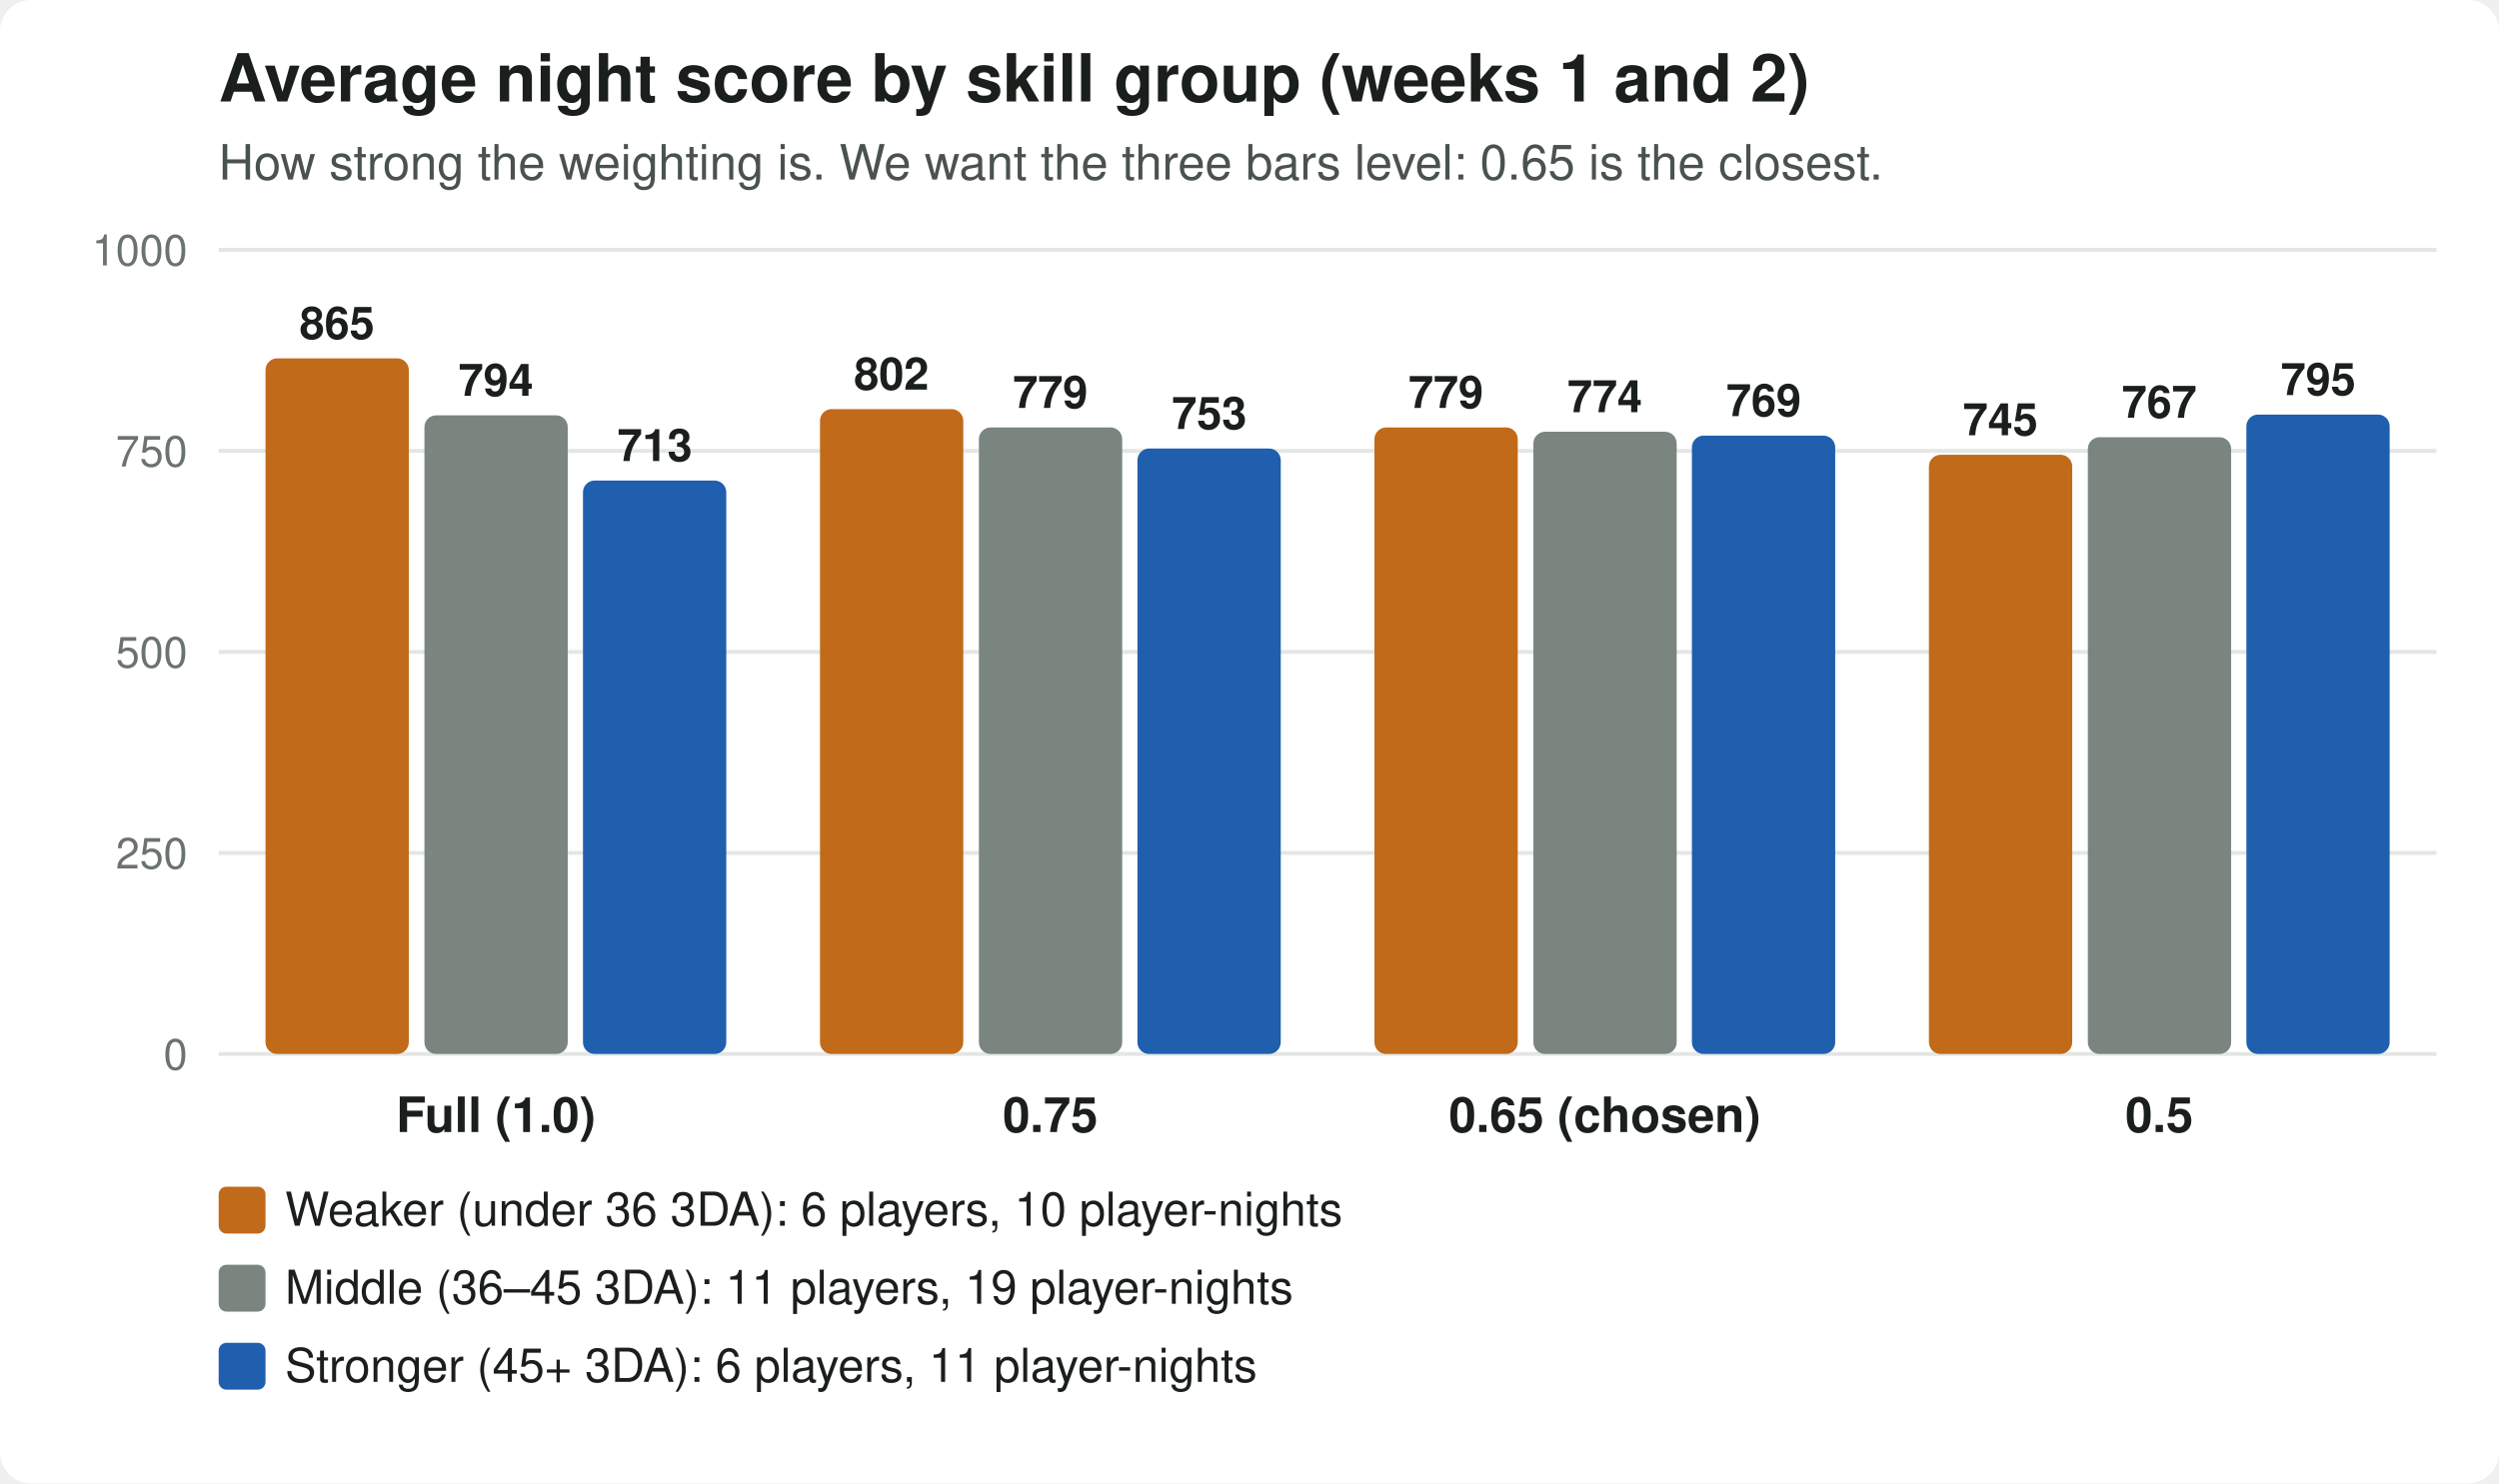
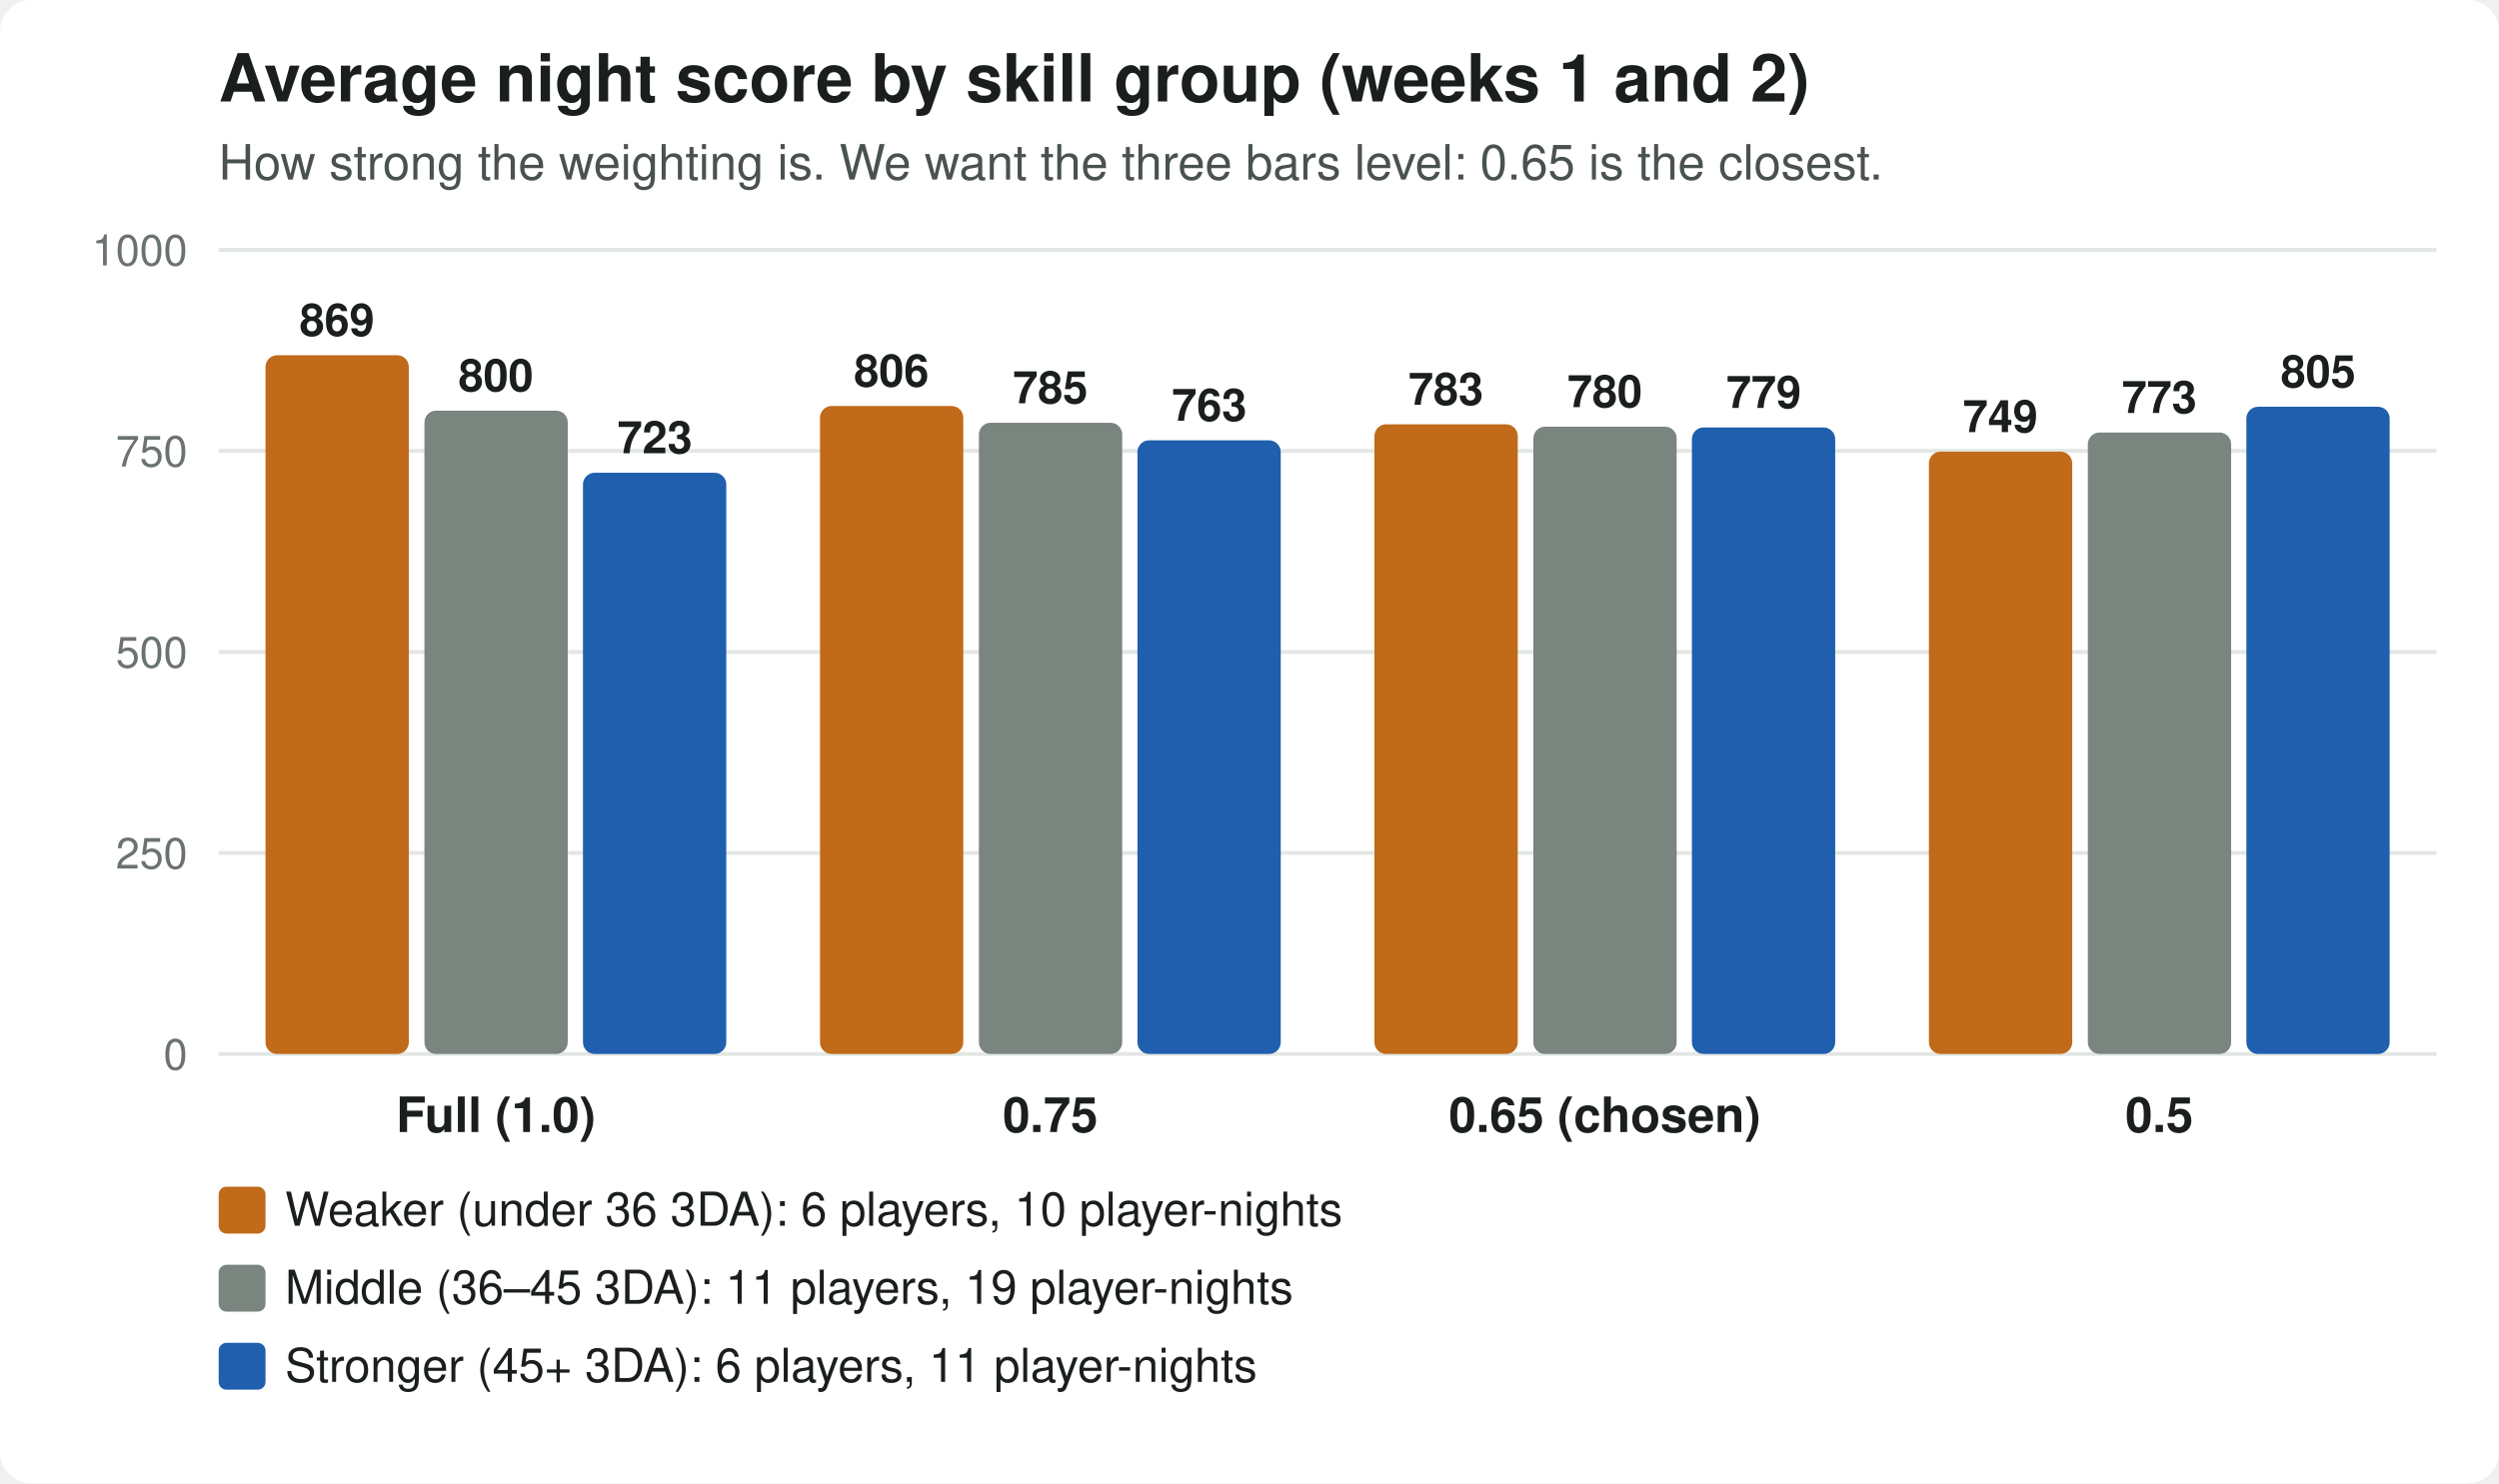
<svg xmlns="http://www.w3.org/2000/svg" viewBox="0 0 640 380" width="640" height="380" font-family="Segoe UI, Helvetica, Arial, sans-serif">
  <rect width="640" height="380" fill="#ffffff" rx="8" />
  <text x="56" y="26" font-size="17" font-weight="700" fill="#1a1f1c">Average night score by skill group (weeks 1 and 2)</text>
  <text x="56" y="46" font-size="12.5" fill="#4a524d">How strong the weighting is. We want the three bars level: 0.65 is the closest.</text>
  <line x1="56" x2="624" y1="270.0" y2="270.0" stroke="#e3e7e4" />
  <text x="48" y="274.0" font-size="11" fill="#6b736e" text-anchor="end">0</text>
  <line x1="56" x2="624" y1="218.5" y2="218.5" stroke="#e3e7e4" />
  <text x="48" y="222.5" font-size="11" fill="#6b736e" text-anchor="end">250</text>
  <line x1="56" x2="624" y1="167.0" y2="167.0" stroke="#e3e7e4" />
  <text x="48" y="171.0" font-size="11" fill="#6b736e" text-anchor="end">500</text>
  <line x1="56" x2="624" y1="115.5" y2="115.5" stroke="#e3e7e4" />
  <text x="48" y="119.5" font-size="11" fill="#6b736e" text-anchor="end">750</text>
  <line x1="56" x2="624" y1="64.0" y2="64.0" stroke="#e3e7e4" />
  <text x="48" y="68.0" font-size="11" fill="#6b736e" text-anchor="end">1000</text>
-   <rect x="68.0" y="91.8" width="36.7" height="178.2" fill="#c06a1a" rx="3" />
-   <text x="86.3" y="86.8" font-size="11.5" font-weight="600" fill="#1a1f1c" text-anchor="middle">865</text>
-   <rect x="108.7" y="106.4" width="36.7" height="163.6" fill="#7a8580" rx="3" />
-   <text x="127.0" y="101.4" font-size="11.5" font-weight="600" fill="#1a1f1c" text-anchor="middle">794</text>
-   <rect x="149.3" y="123.1" width="36.7" height="146.9" fill="#1f5fae" rx="3" />
-   <text x="167.7" y="118.1" font-size="11.5" font-weight="600" fill="#1a1f1c" text-anchor="middle">713</text>
+   <rect x="68.0" y="91.0" width="36.7" height="179.0" fill="#c06a1a" rx="3" />
+   <text x="86.3" y="86.0" font-size="11.5" font-weight="600" fill="#1a1f1c" text-anchor="middle">869</text>
+   <rect x="108.7" y="105.2" width="36.7" height="164.8" fill="#7a8580" rx="3" />
+   <text x="127.0" y="100.2" font-size="11.5" font-weight="600" fill="#1a1f1c" text-anchor="middle">800</text>
+   <rect x="149.3" y="121.1" width="36.7" height="148.9" fill="#1f5fae" rx="3" />
+   <text x="167.7" y="116.1" font-size="11.5" font-weight="600" fill="#1a1f1c" text-anchor="middle">723</text>
  <text x="127.0" y="290" font-size="12.5" font-weight="600" fill="#1a1f1c" text-anchor="middle">Full (1.0)</text>
-   <rect x="210.0" y="104.8" width="36.7" height="165.2" fill="#c06a1a" rx="3" />
-   <text x="228.3" y="99.8" font-size="11.5" font-weight="600" fill="#1a1f1c" text-anchor="middle">802</text>
-   <rect x="250.7" y="109.5" width="36.7" height="160.5" fill="#7a8580" rx="3" />
-   <text x="269.0" y="104.5" font-size="11.5" font-weight="600" fill="#1a1f1c" text-anchor="middle">779</text>
-   <rect x="291.3" y="114.9" width="36.7" height="155.1" fill="#1f5fae" rx="3" />
-   <text x="309.7" y="109.9" font-size="11.5" font-weight="600" fill="#1a1f1c" text-anchor="middle">753</text>
+   <rect x="210.0" y="104.0" width="36.7" height="166.0" fill="#c06a1a" rx="3" />
+   <text x="228.3" y="99.0" font-size="11.5" font-weight="600" fill="#1a1f1c" text-anchor="middle">806</text>
+   <rect x="250.7" y="108.3" width="36.7" height="161.7" fill="#7a8580" rx="3" />
+   <text x="269.0" y="103.3" font-size="11.5" font-weight="600" fill="#1a1f1c" text-anchor="middle">785</text>
+   <rect x="291.3" y="112.8" width="36.7" height="157.2" fill="#1f5fae" rx="3" />
+   <text x="309.7" y="107.8" font-size="11.5" font-weight="600" fill="#1a1f1c" text-anchor="middle">763</text>
  <text x="269.0" y="290" font-size="12.5" font-weight="600" fill="#1a1f1c" text-anchor="middle">0.75</text>
-   <rect x="352.0" y="109.5" width="36.7" height="160.5" fill="#c06a1a" rx="3" />
-   <text x="370.3" y="104.5" font-size="11.5" font-weight="600" fill="#1a1f1c" text-anchor="middle">779</text>
-   <rect x="392.7" y="110.6" width="36.7" height="159.4" fill="#7a8580" rx="3" />
-   <text x="411.0" y="105.6" font-size="11.5" font-weight="600" fill="#1a1f1c" text-anchor="middle">774</text>
-   <rect x="433.3" y="111.6" width="36.7" height="158.4" fill="#1f5fae" rx="3" />
-   <text x="451.7" y="106.6" font-size="11.5" font-weight="600" fill="#1a1f1c" text-anchor="middle">769</text>
+   <rect x="352.0" y="108.7" width="36.7" height="161.3" fill="#c06a1a" rx="3" />
+   <text x="370.3" y="103.7" font-size="11.5" font-weight="600" fill="#1a1f1c" text-anchor="middle">783</text>
+   <rect x="392.7" y="109.3" width="36.7" height="160.7" fill="#7a8580" rx="3" />
+   <text x="411.0" y="104.3" font-size="11.5" font-weight="600" fill="#1a1f1c" text-anchor="middle">780</text>
+   <rect x="433.3" y="109.5" width="36.7" height="160.5" fill="#1f5fae" rx="3" />
+   <text x="451.7" y="104.5" font-size="11.5" font-weight="600" fill="#1a1f1c" text-anchor="middle">779</text>
  <text x="411.0" y="290" font-size="12.5" font-weight="600" fill="#1a1f1c" text-anchor="middle">0.65 (chosen)</text>
-   <rect x="494.0" y="116.5" width="36.7" height="153.5" fill="#c06a1a" rx="3" />
-   <text x="512.3" y="111.5" font-size="11.5" font-weight="600" fill="#1a1f1c" text-anchor="middle">745</text>
-   <rect x="534.7" y="112.0" width="36.7" height="158.0" fill="#7a8580" rx="3" />
-   <text x="553.0" y="107.0" font-size="11.5" font-weight="600" fill="#1a1f1c" text-anchor="middle">767</text>
-   <rect x="575.3" y="106.2" width="36.7" height="163.8" fill="#1f5fae" rx="3" />
-   <text x="593.7" y="101.2" font-size="11.5" font-weight="600" fill="#1a1f1c" text-anchor="middle">795</text>
+   <rect x="494.0" y="115.7" width="36.7" height="154.3" fill="#c06a1a" rx="3" />
+   <text x="512.3" y="110.7" font-size="11.5" font-weight="600" fill="#1a1f1c" text-anchor="middle">749</text>
+   <rect x="534.7" y="110.8" width="36.7" height="159.2" fill="#7a8580" rx="3" />
+   <text x="553.0" y="105.8" font-size="11.5" font-weight="600" fill="#1a1f1c" text-anchor="middle">773</text>
+   <rect x="575.3" y="104.2" width="36.7" height="165.8" fill="#1f5fae" rx="3" />
+   <text x="593.7" y="99.2" font-size="11.5" font-weight="600" fill="#1a1f1c" text-anchor="middle">805</text>
  <text x="553.0" y="290" font-size="12.5" font-weight="600" fill="#1a1f1c" text-anchor="middle">0.5</text>
  <rect x="56" y="304" width="12" height="12" fill="#c06a1a" rx="2" />
  <text x="73" y="314" font-size="12" fill="#1a1f1c">Weaker (under 36 3DA): 6 players, 10 player-nights</text>
  <rect x="56" y="324" width="12" height="12" fill="#7a8580" rx="2" />
  <text x="73" y="334" font-size="12" fill="#1a1f1c">Middle (36–45 3DA): 11 players, 19 player-nights</text>
  <rect x="56" y="344" width="12" height="12" fill="#1f5fae" rx="2" />
  <text x="73" y="354" font-size="12" fill="#1a1f1c">Stronger (45+ 3DA): 6 players, 11 player-nights</text>
</svg>
